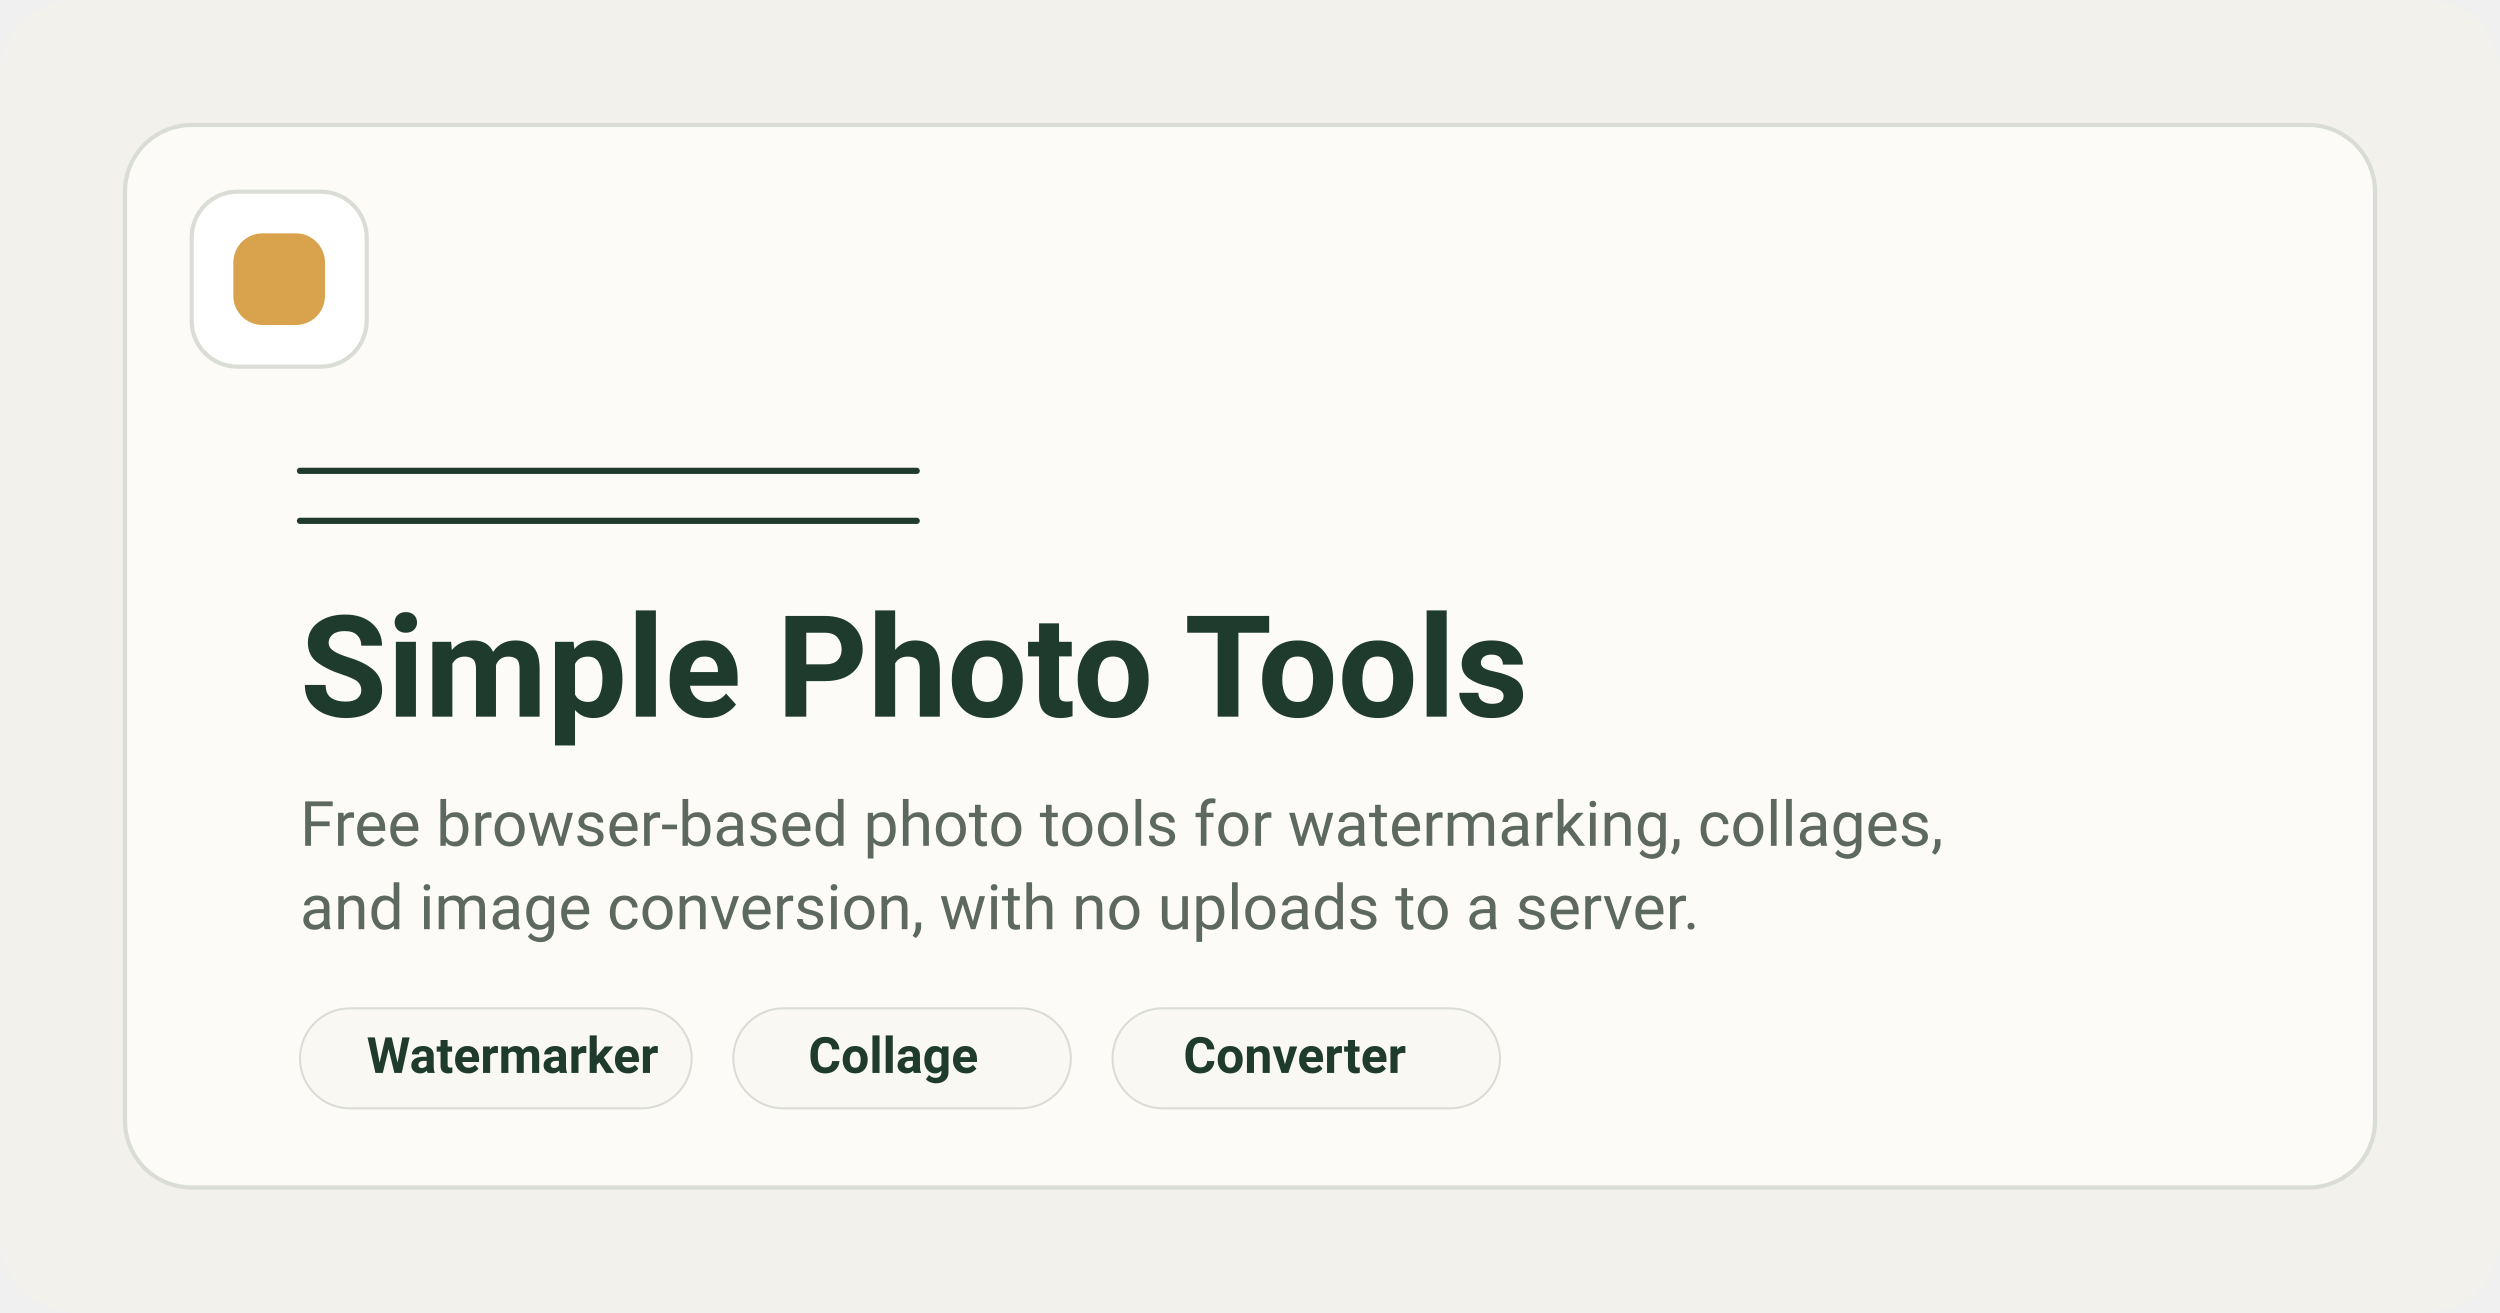
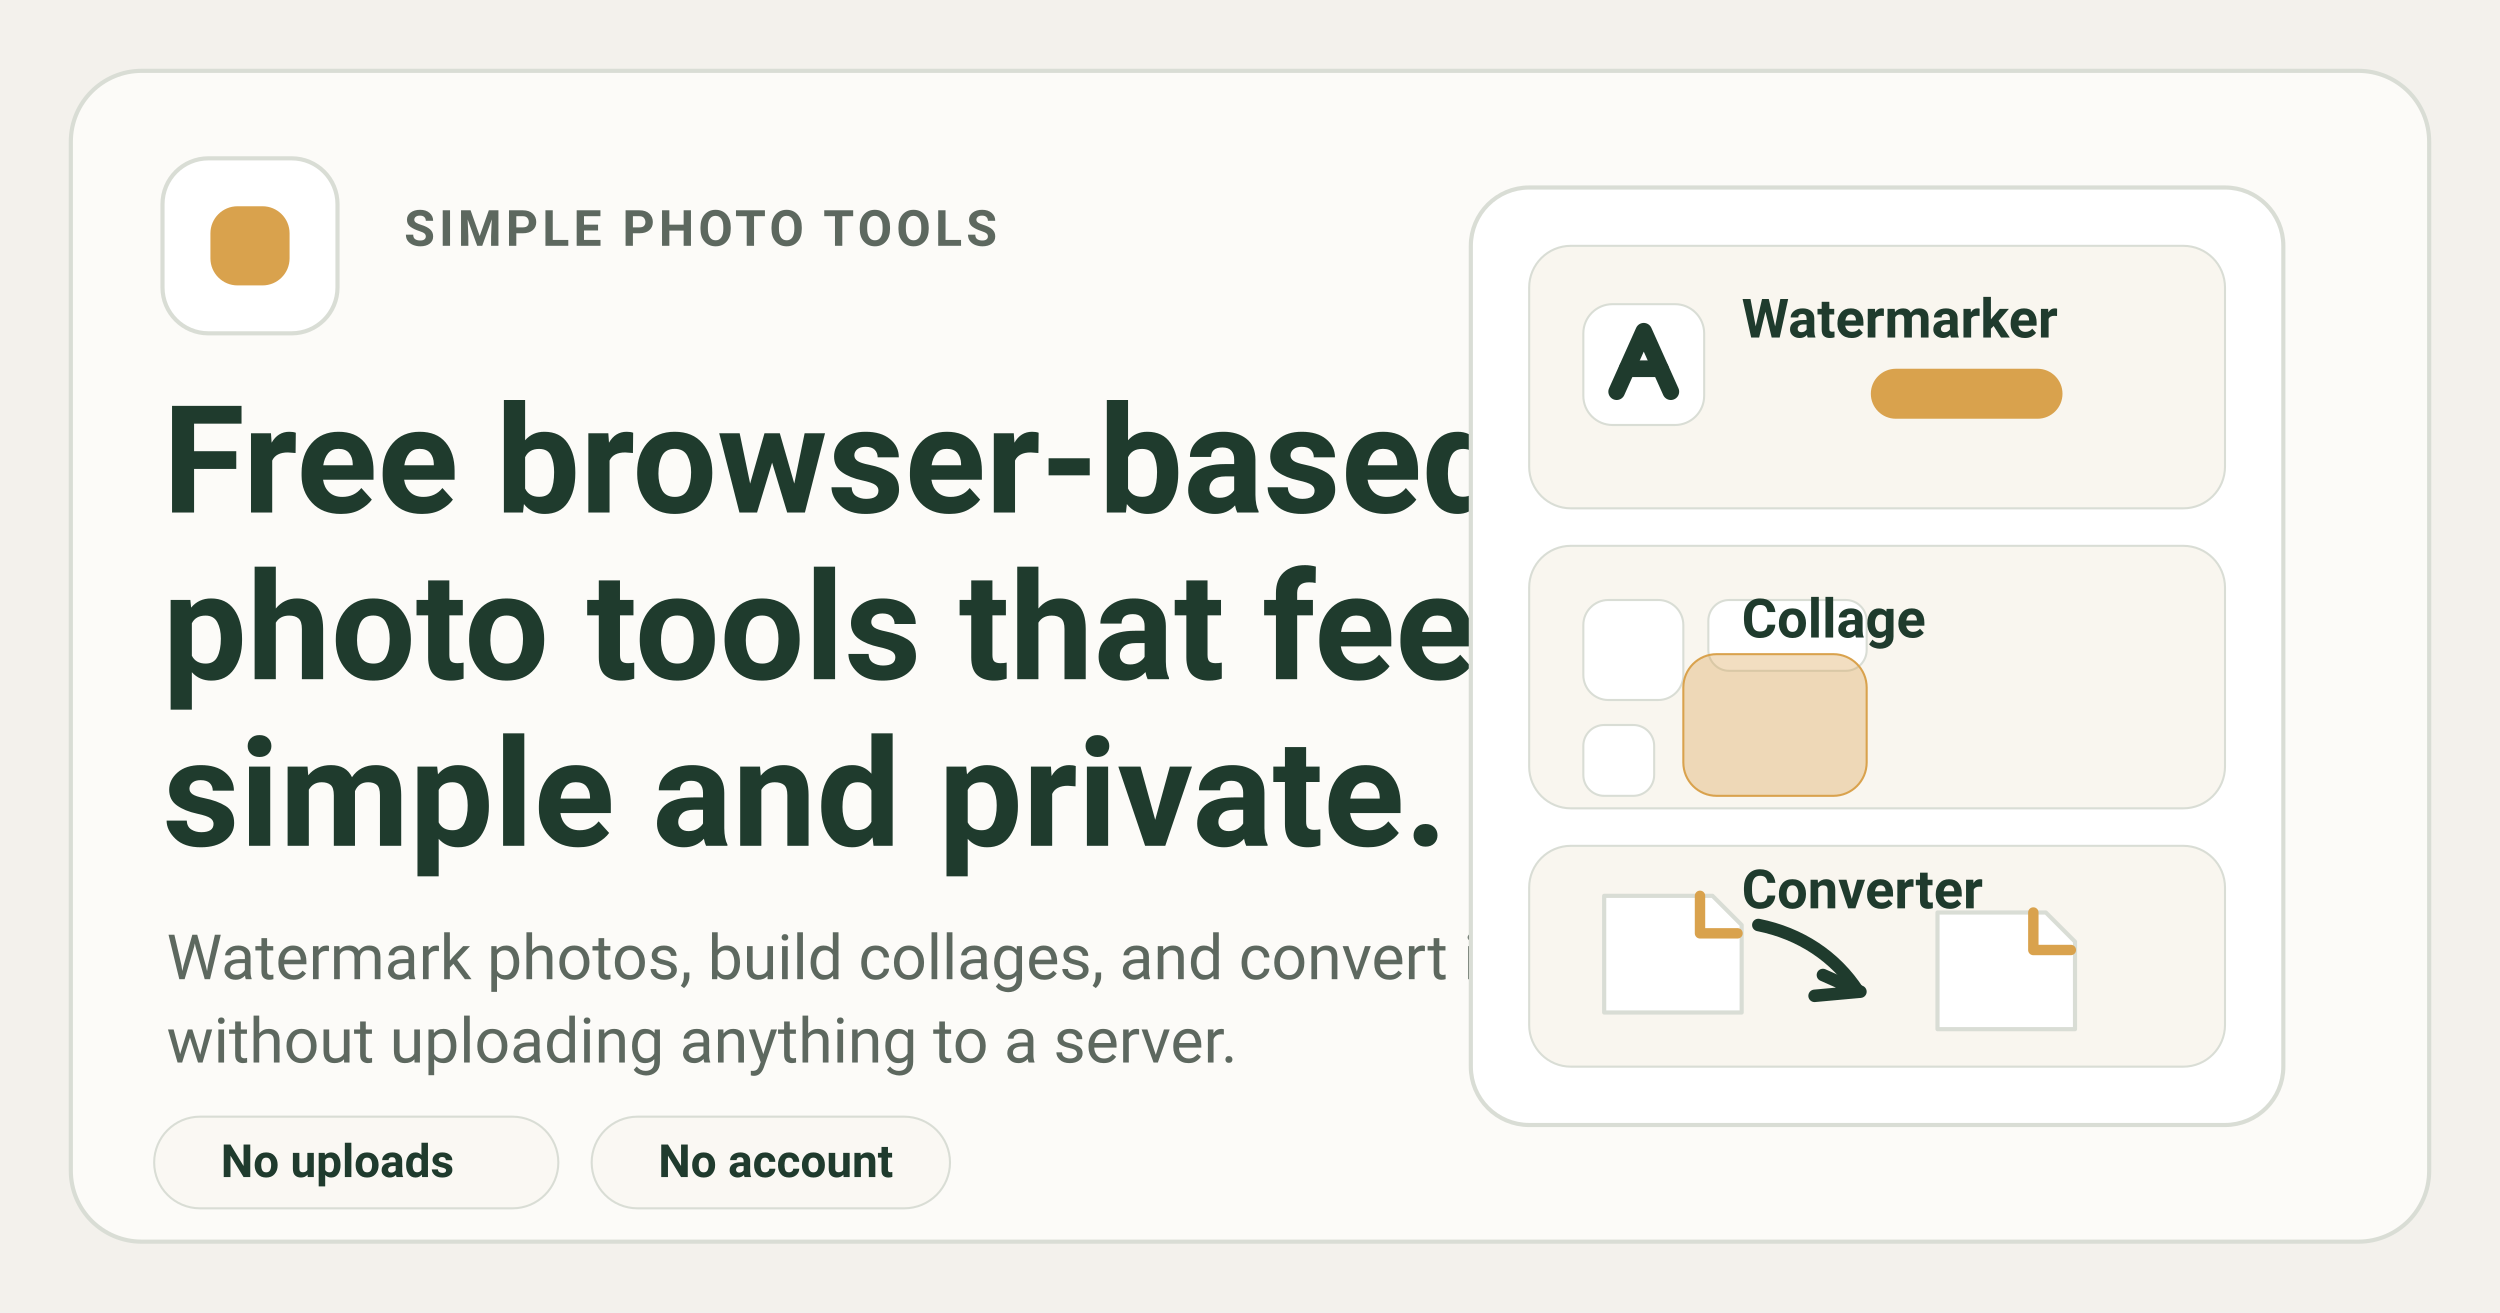
<svg xmlns="http://www.w3.org/2000/svg" width="1200" height="630" viewBox="0 0 1200 630" fill="none">
-   <rect width="1200" height="630" rx="36" fill="#F3F1EC" />
-   <rect x="60" y="60" width="1080" height="510" rx="32" fill="#FCFBF8" stroke="#D9DDD5" stroke-width="2" />
-   <rect x="92" y="92" width="84" height="84" rx="22" fill="white" stroke="#D9DDD5" stroke-width="2" />
-   <rect x="112" y="112" width="44" height="44" rx="14" fill="#D9A24D" />
-   <path d="M440 226H144" stroke="#1F3B2D" stroke-width="3" stroke-linecap="round" />
-   <path d="M440 250H144" stroke="#1F3B2D" stroke-width="3" stroke-linecap="round" />
-   <text x="144" y="344" fill="#1F3B2D" font-family="Roboto, Arial, sans-serif" font-size="68" font-weight="700">Simple Photo Tools</text>
-   <text x="144" y="406" fill="#5D685F" font-family="Roboto, Arial, sans-serif" font-size="30">Free browser-based photo tools for watermarking, collages,</text>
-   <text x="144" y="446" fill="#5D685F" font-family="Roboto, Arial, sans-serif" font-size="30">and image conversion, with no uploads to a server.</text>
-   <rect x="144" y="484" width="188" height="48" rx="24" fill="#FAF8F3" stroke="#D9DDD5" />
-   <text x="176" y="515" fill="#1F3B2D" font-family="Roboto, Arial, sans-serif" font-size="24" font-weight="600">Watermarker</text>
-   <rect x="352" y="484" width="162" height="48" rx="24" fill="#FAF8F3" stroke="#D9DDD5" />
-   <text x="388" y="515" fill="#1F3B2D" font-family="Roboto, Arial, sans-serif" font-size="24" font-weight="600">Collage</text>
-   <rect x="534" y="484" width="186" height="48" rx="24" fill="#FAF8F3" stroke="#D9DDD5" />
-   <text x="568" y="515" fill="#1F3B2D" font-family="Roboto, Arial, sans-serif" font-size="24" font-weight="600">Converter</text>
+   <rect width="1200" height="630" fill="#F3F1EC" />
+   <rect x="34" y="34" width="1132" height="562" rx="34" fill="#FCFBF8" stroke="#D9DDD5" stroke-width="2" />
+   <rect x="78" y="76" width="84" height="84" rx="22" fill="#FFFFFF" stroke="#D9DDD5" stroke-width="2" />
+   <rect x="101" y="99" width="38" height="38" rx="13" fill="#D9A24D" />
+   <text x="194" y="118" fill="#5D685F" font-family="Roboto, Arial, sans-serif" font-size="24" font-weight="700" letter-spacing="2">SIMPLE PHOTO TOOLS</text>
+   <text x="78" y="246" fill="#1F3B2D" font-family="Roboto, Arial, sans-serif" font-size="72" font-weight="700">Free browser-based</text>
+   <text x="78" y="326" fill="#1F3B2D" font-family="Roboto, Arial, sans-serif" font-size="72" font-weight="700">photo tools that feel</text>
+   <text x="78" y="406" fill="#1F3B2D" font-family="Roboto, Arial, sans-serif" font-size="72" font-weight="700">simple and private.</text>
+   <text x="80" y="470" fill="#5D685F" font-family="Roboto, Arial, sans-serif" font-size="30">Watermark photos, build collages, and convert image formats</text>
+   <text x="80" y="510" fill="#5D685F" font-family="Roboto, Arial, sans-serif" font-size="30">without uploading anything to a server.</text>
+   <rect x="74" y="536" width="194" height="44" rx="22" fill="#FAF8F3" stroke="#D9DDD5" />
+   <text x="106" y="565" fill="#1F3B2D" font-family="Roboto, Arial, sans-serif" font-size="22" font-weight="600">No uploads</text>
+   <rect x="284" y="536" width="172" height="44" rx="22" fill="#FAF8F3" stroke="#D9DDD5" />
+   <text x="316" y="565" fill="#1F3B2D" font-family="Roboto, Arial, sans-serif" font-size="22" font-weight="600">No account</text>
+   <rect x="706" y="90" width="390" height="450" rx="28" fill="#FFFFFF" stroke="#D9DDD5" stroke-width="2" />
+   <rect x="734" y="118" width="334" height="126" rx="20" fill="#F9F6EF" stroke="#D9DDD5" />
+   <rect x="760" y="146" width="58" height="58" rx="14" fill="#FFFFFF" stroke="#D9DDD5" />
+   <path d="M776 188L789 159L802 188" stroke="#1F3B2D" stroke-width="8" stroke-linecap="round" stroke-linejoin="round" />
+   <path d="M781 177H797" stroke="#1F3B2D" stroke-width="8" stroke-linecap="round" />
+   <rect x="898" y="177" width="92" height="24" rx="12" fill="#D9A24D" />
+   <text x="836" y="162" fill="#1F3B2D" font-family="Roboto, Arial, sans-serif" font-size="26" font-weight="700">Watermarker</text>
+   <rect x="734" y="262" width="334" height="126" rx="20" fill="#F9F6EF" stroke="#D9DDD5" />
+   <rect x="760" y="288" width="48" height="48" rx="12" fill="#FFFFFF" stroke="#D9DDD5" />
+   <rect x="820" y="288" width="76" height="34" rx="10" fill="#FFFFFF" stroke="#D9DDD5" />
+   <rect x="760" y="348" width="34" height="34" rx="10" fill="#FFFFFF" stroke="#D9DDD5" />
+   <rect x="808" y="314" width="88" height="68" rx="16" fill="#D9A24D" fill-opacity="0.35" stroke="#D9A24D" />
+   <text x="836" y="306" fill="#1F3B2D" font-family="Roboto, Arial, sans-serif" font-size="26" font-weight="700">Collage</text>
+   <rect x="734" y="406" width="334" height="106" rx="20" fill="#F9F6EF" stroke="#D9DDD5" />
+   <path d="M770 430H822L836 444V486H770V430Z" fill="#FFFFFF" stroke="#D9DDD5" stroke-width="2" stroke-linejoin="round" />
+   <path d="M816 430V448H834" stroke="#D9A24D" stroke-width="5" stroke-linecap="round" stroke-linejoin="round" />
+   <path d="M930 438H982L996 452V494H930V438Z" fill="#FFFFFF" stroke="#D9DDD5" stroke-width="2" stroke-linejoin="round" />
+   <path d="M976 438V456H994" stroke="#D9A24D" stroke-width="5" stroke-linecap="round" stroke-linejoin="round" />
+   <path d="M844 444C864 448 881 459 892 476" stroke="#1F3B2D" stroke-width="6" stroke-linecap="round" />
+   <path d="M875 468L893 476L871 478" stroke="#1F3B2D" stroke-width="6" stroke-linecap="round" stroke-linejoin="round" />
+   <text x="836" y="436" fill="#1F3B2D" font-family="Roboto, Arial, sans-serif" font-size="26" font-weight="700">Converter</text>
</svg>
